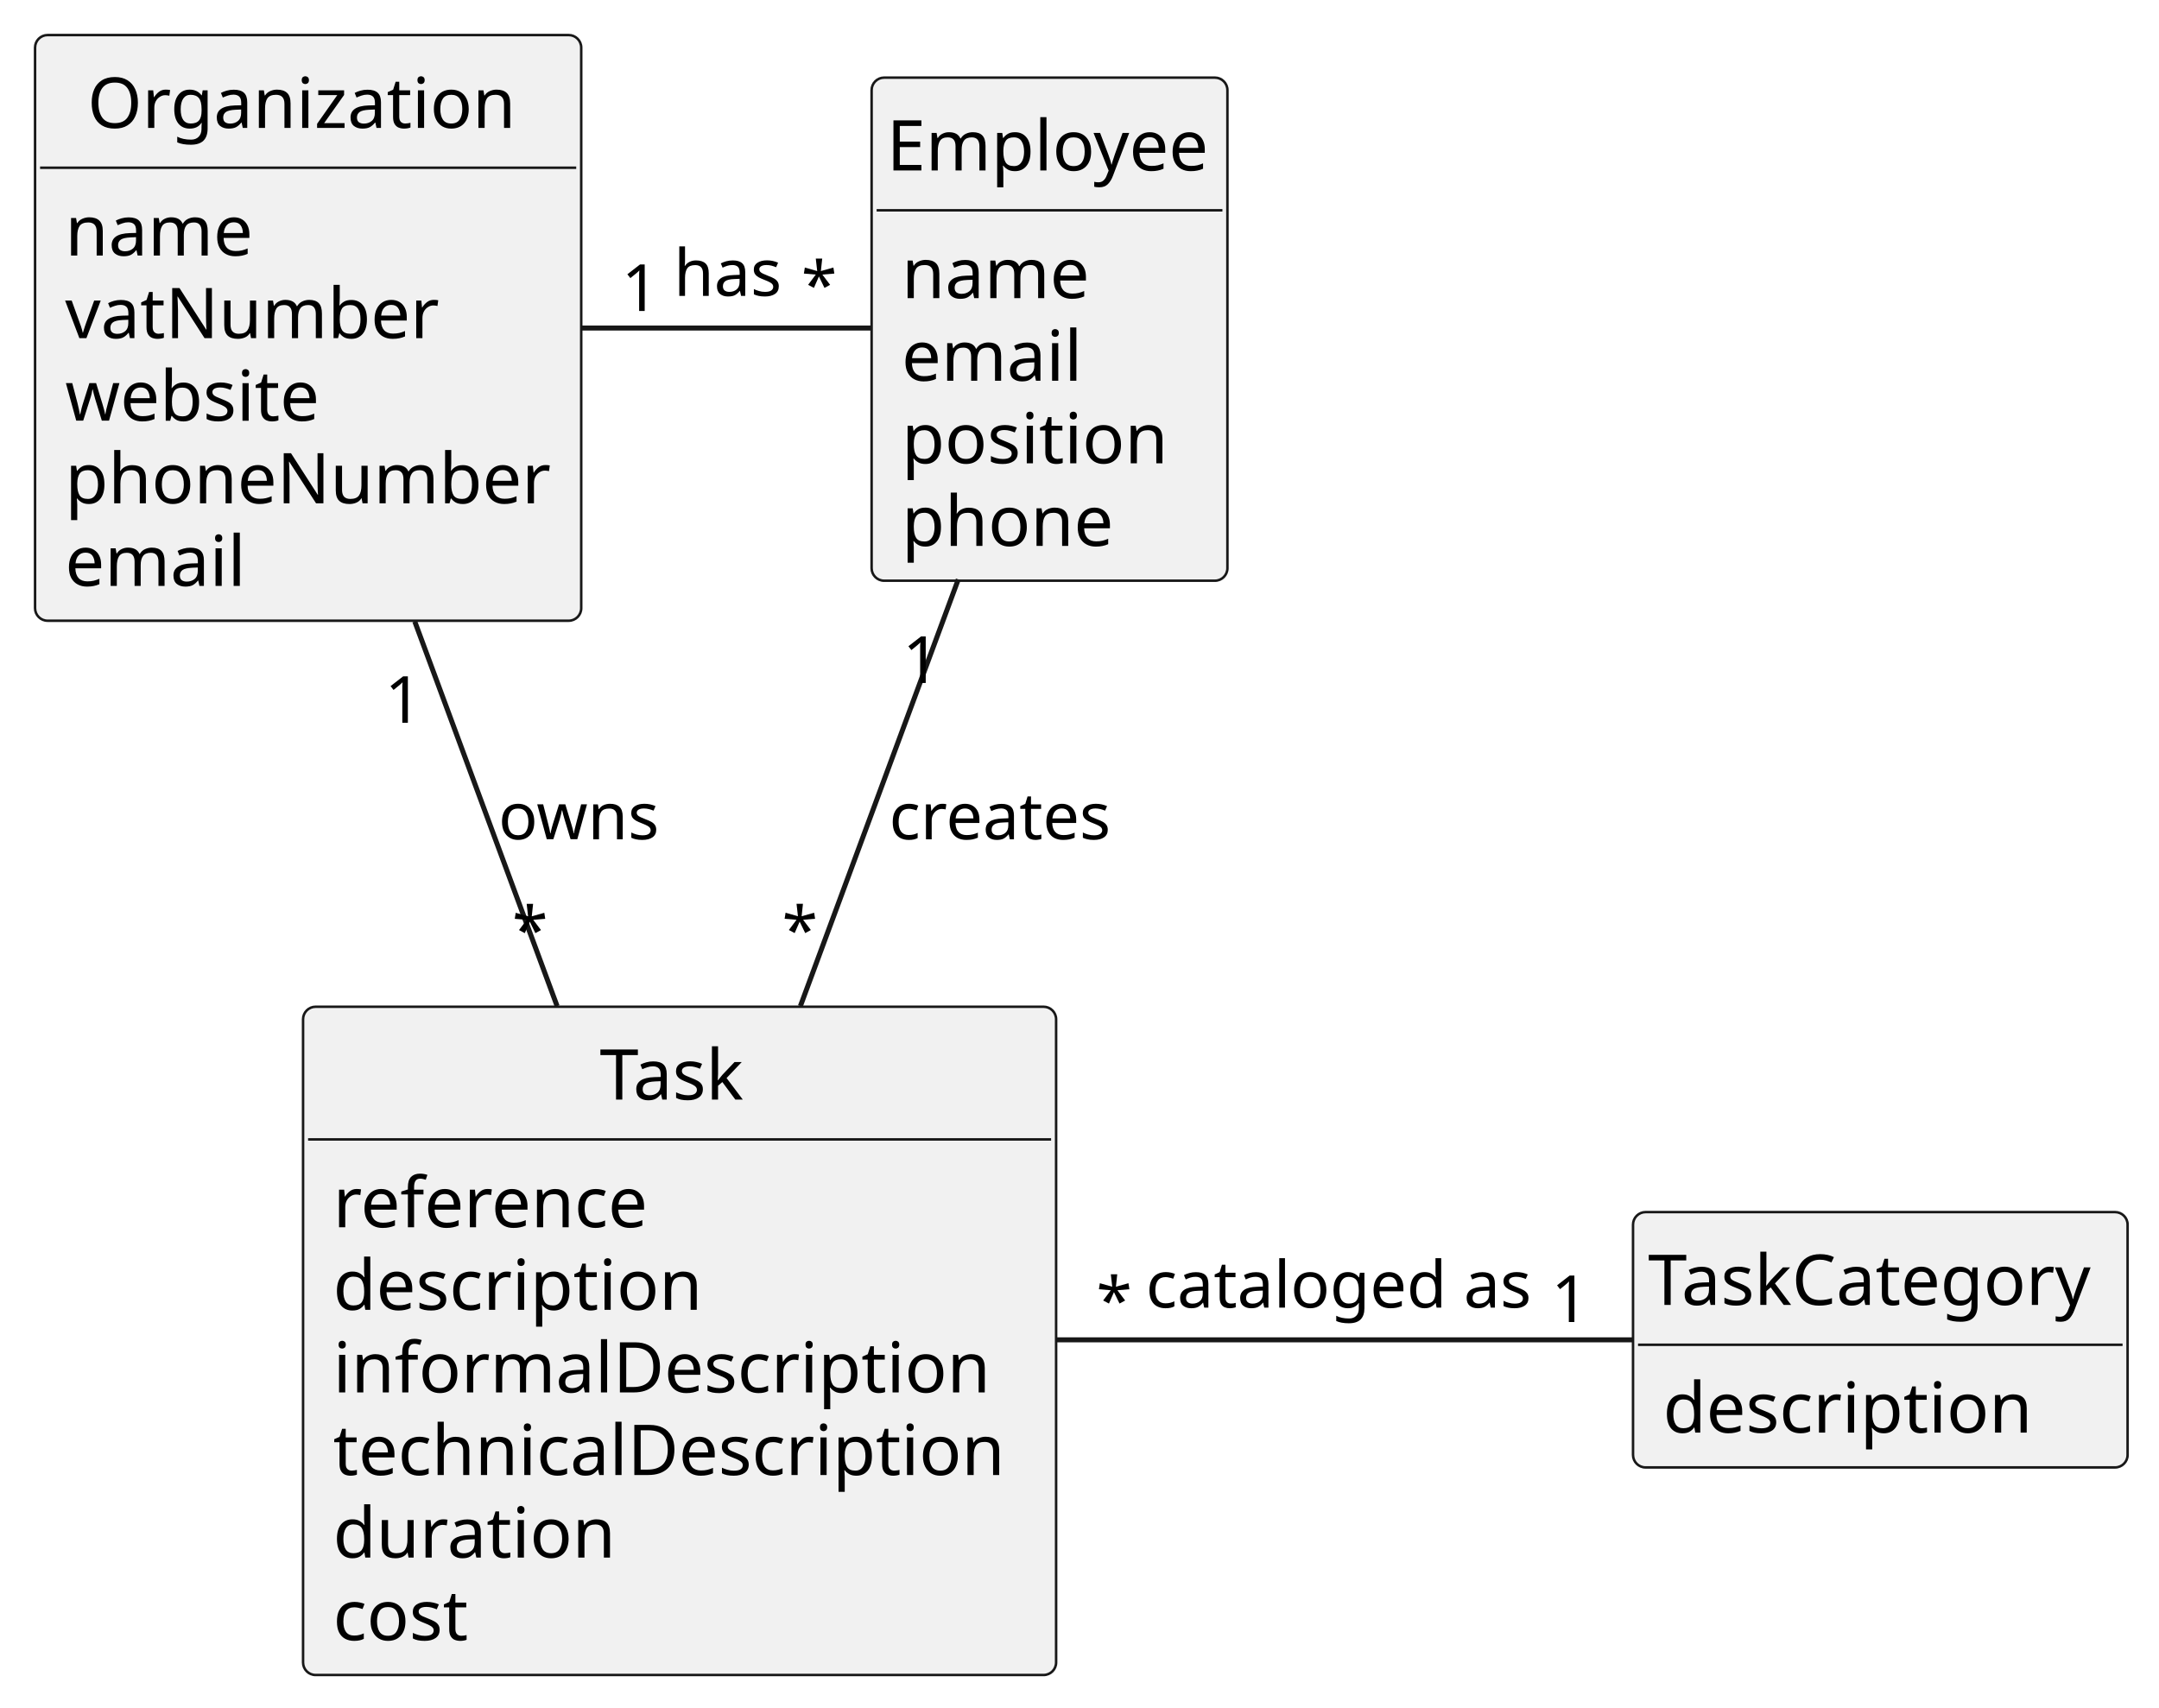
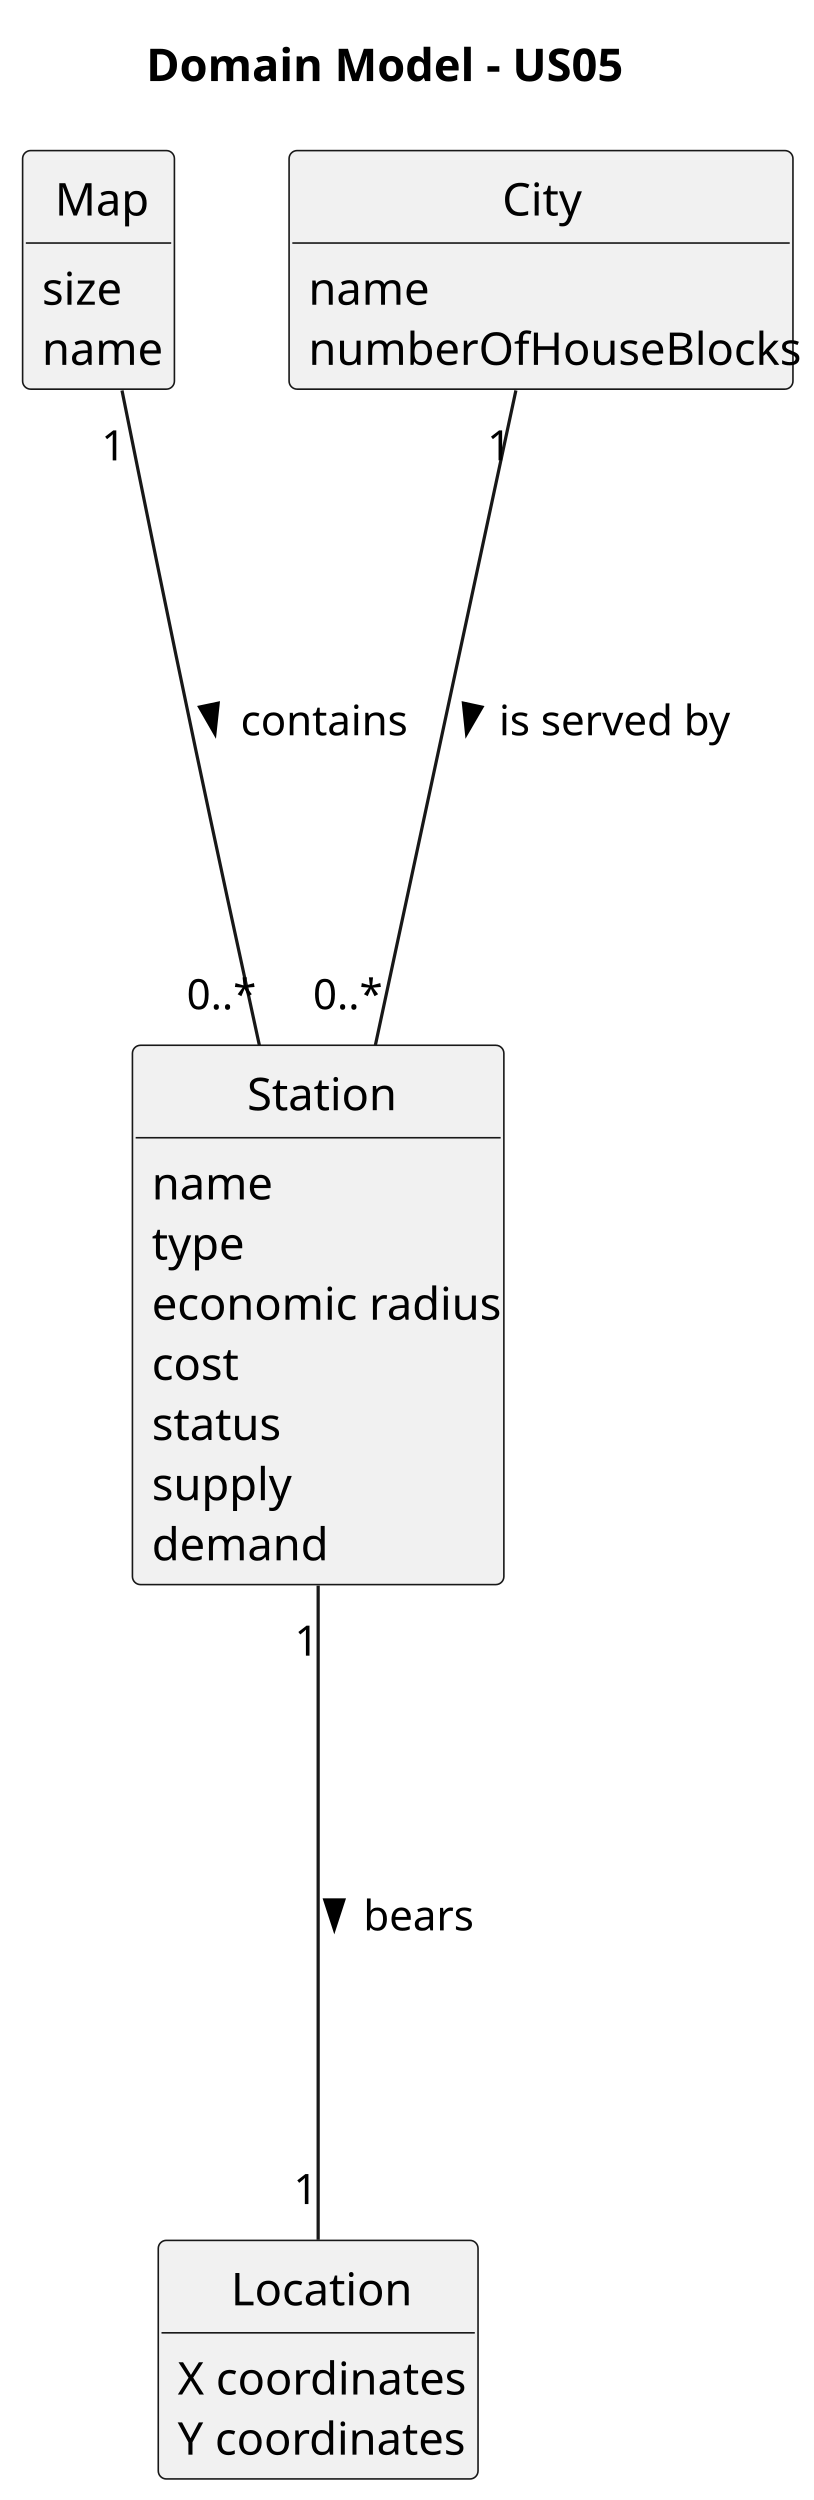
- <svg xmlns="http://www.w3.org/2000/svg" contentStyleType="text/css" height="341px" preserveAspectRatio="none" style="width:431px;height:341px;background:#FFFFFF;" version="1.1" viewBox="0 0 431 341" width="431px" zoomAndPan="magnify">
+ <svg xmlns="http://www.w3.org/2000/svg" contentStyleType="text/css" height="774px" preserveAspectRatio="none" style="width:252px;height:774px;background:#FFFFFF;" version="1.1" viewBox="0 0 252 774" width="252px" zoomAndPan="magnify">
  <defs />
  <g>
-     <g id="elem_Organization">
-       <rect codeLine="14" fill="#F1F1F1" height="116.93" id="Organization" rx="2.5" ry="2.5" style="stroke:#181818;stroke-width:0.5;" width="109.029" x="7" y="7" />
-       <text fill="#000000" font-family="sans-serif" font-size="14" lengthAdjust="spacing" textLength="88.129" x="17.45" y="25.535">Organization</text>
-       <line style="stroke:#181818;stroke-width:0.5;" x1="8" x2="115.029" y1="33.488" y2="33.488" />
-       <text fill="#000000" font-family="sans-serif" font-size="14" lengthAdjust="spacing" textLength="37.29" x="13" y="51.023">name</text>
-       <text fill="#000000" font-family="sans-serif" font-size="14" lengthAdjust="spacing" textLength="74.655" x="13" y="67.512">vatNumber</text>
-       <text fill="#000000" font-family="sans-serif" font-size="14" lengthAdjust="spacing" textLength="51.618" x="13" y="84">website</text>
-       <text fill="#000000" font-family="sans-serif" font-size="14" lengthAdjust="spacing" textLength="97.029" x="13" y="100.488">phoneNumber</text>
-       <text fill="#000000" font-family="sans-serif" font-size="14" lengthAdjust="spacing" textLength="36.695" x="13" y="116.977">email</text>
+     <text fill="#000000" font-family="sans-serif" font-size="14" font-weight="bold" lengthAdjust="spacing" textLength="148" x="45.25" y="25.107">Domain Model - US05</text>
+     <g id="elem_Map">
+       <rect codeLine="11" fill="#F1F1F1" height="73.863" id="Map" rx="2.5" ry="2.5" style="stroke:#181818;stroke-width:0.5;" width="47" x="7" y="46.621" />
+       <text fill="#000000" font-family="sans-serif" font-size="14" lengthAdjust="spacing" textLength="27" x="17" y="66.728">Map</text>
+       <line style="stroke:#181818;stroke-width:0.5;" x1="8" x2="53" y1="75.242" y2="75.242" />
+       <text fill="#000000" font-family="sans-serif" font-size="14" lengthAdjust="spacing" textLength="24" x="13" y="94.35">size</text>
+       <text fill="#000000" font-family="sans-serif" font-size="14" lengthAdjust="spacing" textLength="35" x="13" y="112.971">name</text>
    </g>
-     <g id="elem_Task">
-       <rect codeLine="22" fill="#F1F1F1" height="133.418" id="Task" rx="2.5" ry="2.5" style="stroke:#181818;stroke-width:0.5;" width="150.332" x="60.5" y="201" />
-       <text fill="#000000" font-family="sans-serif" font-size="14" lengthAdjust="spacing" textLength="31.903" x="119.714" y="219.535">Task</text>
-       <line style="stroke:#181818;stroke-width:0.5;" x1="61.5" x2="209.832" y1="227.488" y2="227.488" />
-       <text fill="#000000" font-family="sans-serif" font-size="14" lengthAdjust="spacing" textLength="63.663" x="66.5" y="245.023">reference</text>
-       <text fill="#000000" font-family="sans-serif" font-size="14" lengthAdjust="spacing" textLength="76.077" x="66.5" y="261.512">description</text>
-       <text fill="#000000" font-family="sans-serif" font-size="14" lengthAdjust="spacing" textLength="134.811" x="66.5" y="278">informalDescription</text>
-       <text fill="#000000" font-family="sans-serif" font-size="14" lengthAdjust="spacing" textLength="138.332" x="66.5" y="294.488">technicalDescription</text>
-       <text fill="#000000" font-family="sans-serif" font-size="14" lengthAdjust="spacing" textLength="57.531" x="66.5" y="310.977">duration</text>
-       <text fill="#000000" font-family="sans-serif" font-size="14" lengthAdjust="spacing" textLength="28.144" x="66.5" y="327.465">cost</text>
+     <g id="elem_City">
+       <rect codeLine="16" fill="#F1F1F1" height="73.863" id="City" rx="2.5" ry="2.5" style="stroke:#181818;stroke-width:0.5;" width="156" x="89.5" y="46.621" />
+       <text fill="#000000" font-family="sans-serif" font-size="14" lengthAdjust="spacing" textLength="24" x="155.5" y="66.728">City</text>
+       <line style="stroke:#181818;stroke-width:0.5;" x1="90.5" x2="244.5" y1="75.242" y2="75.242" />
+       <text fill="#000000" font-family="sans-serif" font-size="14" lengthAdjust="spacing" textLength="35" x="95.5" y="94.35">name</text>
+       <text fill="#000000" font-family="sans-serif" font-size="14" lengthAdjust="spacing" textLength="144" x="95.5" y="112.971">numberOfHouseBlocks</text>
    </g>
-     <g id="elem_TaskCategory">
-       <rect codeLine="31" fill="#F1F1F1" height="50.977" id="TaskCategory" rx="2.5" ry="2.5" style="stroke:#181818;stroke-width:0.5;" width="98.73" x="326" y="242" />
-       <text fill="#000000" font-family="sans-serif" font-size="14" lengthAdjust="spacing" textLength="92.73" x="329" y="260.535">TaskCategory</text>
-       <line style="stroke:#181818;stroke-width:0.5;" x1="327" x2="423.729" y1="268.488" y2="268.488" />
-       <text fill="#000000" font-family="sans-serif" font-size="14" lengthAdjust="spacing" textLength="76.077" x="332" y="286.023">description</text>
+     <g id="elem_Location">
+       <rect codeLine="21" fill="#F1F1F1" height="73.863" id="Location" rx="2.5" ry="2.5" style="stroke:#181818;stroke-width:0.5;" width="99" x="49" y="693.621" />
+       <text fill="#000000" font-family="sans-serif" font-size="14" lengthAdjust="spacing" textLength="54" x="71.5" y="713.729">Location</text>
+       <line style="stroke:#181818;stroke-width:0.5;" x1="50" x2="147" y1="722.242" y2="722.242" />
+       <text fill="#000000" font-family="sans-serif" font-size="14" lengthAdjust="spacing" textLength="86" x="55" y="741.35">X coordinates</text>
+       <text fill="#000000" font-family="sans-serif" font-size="14" lengthAdjust="spacing" textLength="87" x="55" y="759.971">Y coordinates</text>
    </g>
-     <g id="elem_Employee">
-       <rect codeLine="35" fill="#F1F1F1" height="100.441" id="Employee" rx="2.5" ry="2.5" style="stroke:#181818;stroke-width:0.5;" width="71.03" x="174" y="15.5" />
-       <text fill="#000000" font-family="sans-serif" font-size="14" lengthAdjust="spacing" textLength="65.03" x="177" y="34.035">Employee</text>
-       <line style="stroke:#181818;stroke-width:0.5;" x1="175" x2="244.03" y1="41.988" y2="41.988" />
-       <text fill="#000000" font-family="sans-serif" font-size="14" lengthAdjust="spacing" textLength="37.29" x="180" y="59.523">name</text>
-       <text fill="#000000" font-family="sans-serif" font-size="14" lengthAdjust="spacing" textLength="36.695" x="180" y="76.012">email</text>
-       <text fill="#000000" font-family="sans-serif" font-size="14" lengthAdjust="spacing" textLength="55.166" x="180" y="92.5">position</text>
-       <text fill="#000000" font-family="sans-serif" font-size="14" lengthAdjust="spacing" textLength="42.588" x="180" y="108.988">phone</text>
+     <g id="elem_Station">
+       <rect codeLine="26" fill="#F1F1F1" height="166.969" id="Station" rx="2.5" ry="2.5" style="stroke:#181818;stroke-width:0.5;" width="115" x="41" y="323.621" />
+       <text fill="#000000" font-family="sans-serif" font-size="14" lengthAdjust="spacing" textLength="44" x="76.5" y="343.728">Station</text>
+       <line style="stroke:#181818;stroke-width:0.5;" x1="42" x2="155" y1="352.242" y2="352.242" />
+       <text fill="#000000" font-family="sans-serif" font-size="14" lengthAdjust="spacing" textLength="35" x="47" y="371.35">name</text>
+       <text fill="#000000" font-family="sans-serif" font-size="14" lengthAdjust="spacing" textLength="27" x="47" y="389.971">type</text>
+       <text fill="#000000" font-family="sans-serif" font-size="14" lengthAdjust="spacing" textLength="103" x="47" y="408.592">economic radius</text>
+       <text fill="#000000" font-family="sans-serif" font-size="14" lengthAdjust="spacing" textLength="26" x="47" y="427.213">cost</text>
+       <text fill="#000000" font-family="sans-serif" font-size="14" lengthAdjust="spacing" textLength="38" x="47" y="445.834">status</text>
+       <text fill="#000000" font-family="sans-serif" font-size="14" lengthAdjust="spacing" textLength="41" x="47" y="464.455">supply</text>
+       <text fill="#000000" font-family="sans-serif" font-size="14" lengthAdjust="spacing" textLength="51" x="47" y="483.076">demand</text>
    </g>
-     <g id="link_Organization_Employee">
-       <path codeLine="42" d="M116.19,65.5 C135.46,65.5 156.6,65.5 173.89,65.5 " fill="none" id="Organization-Employee" style="stroke:#181818;stroke-width:1.0;" />
-       <text fill="#000000" font-family="sans-serif" font-size="13" lengthAdjust="spacing" textLength="21.874" x="134.5" y="59.068">has</text>
-       <text fill="#000000" font-family="sans-serif" font-size="13" lengthAdjust="spacing" textLength="8.22" x="124.089" y="62.086">1</text>
-       <text fill="#000000" font-family="sans-serif" font-size="13" lengthAdjust="spacing" textLength="6.265" x="159.951" y="61.508">*</text>
+     <g id="link_Map_Station">
+       <path codeLine="36" d="M37.77,120.891 C43.76,150.661 52.54,193.901 60.5,231.621 C66.83,261.651 73.95,294.561 80.3,323.611 " fill="none" id="Map-Station" style="stroke:#181818;stroke-width:1.0;" />
+       <polygon fill="#000000" points="66.527,227.16,67.546,217.704,61.793,218.911,66.527,227.16" style="stroke:#000000;stroke-width:1.0;" />
+       <text fill="#000000" font-family="sans-serif" font-size="13" lengthAdjust="spacing" textLength="49" x="74.5" y="227.649">contains</text>
+       <text fill="#000000" font-family="sans-serif" font-size="13" lengthAdjust="spacing" textLength="7" x="31.394" y="142.536">1</text>
+       <text fill="#000000" font-family="sans-serif" font-size="13" lengthAdjust="spacing" textLength="20" x="57.788" y="312.459">0..*</text>
    </g>
-     <g id="link_Organization_Task">
-       <path codeLine="43" d="M82.8,124.08 C91.69,148.08 102.05,176.09 111.22,200.88 " fill="none" id="Organization-Task" style="stroke:#181818;stroke-width:1.0;" />
-       <text fill="#000000" font-family="sans-serif" font-size="13" lengthAdjust="spacing" textLength="32.697" x="99.5" y="167.568">owns</text>
-       <text fill="#000000" font-family="sans-serif" font-size="13" lengthAdjust="spacing" textLength="8.22" x="76.811" y="144.311">1</text>
-       <text fill="#000000" font-family="sans-serif" font-size="13" lengthAdjust="spacing" textLength="6.265" x="102.233" y="190.336">*</text>
+     <g id="link_City_Station">
+       <path codeLine="37" d="M159.72,120.881 C149.23,169.731 130.26,258.121 116.21,323.601 " fill="none" id="City-Station" style="stroke:#181818;stroke-width:1.0;" />
+       <polygon fill="#000000" points="144.451,227.155,149.222,218.928,143.475,217.695,144.451,227.155" style="stroke:#000000;stroke-width:1.0;" />
+       <text fill="#000000" font-family="sans-serif" font-size="13" lengthAdjust="spacing" textLength="69" x="154.5" y="227.649">is served by</text>
+       <text fill="#000000" font-family="sans-serif" font-size="13" lengthAdjust="spacing" textLength="7" x="150.852" y="142.524">1</text>
+       <text fill="#000000" font-family="sans-serif" font-size="13" lengthAdjust="spacing" textLength="20" x="96.897" y="312.448">0..*</text>
    </g>
-     <g id="link_Employee_Task">
-       <path codeLine="45" d="M191.3,115.68 C181.8,141.36 170.05,173.12 159.78,200.87 " fill="none" id="Employee-Task" style="stroke:#181818;stroke-width:1.0;" />
-       <text fill="#000000" font-family="sans-serif" font-size="13" lengthAdjust="spacing" textLength="45.132" x="177.5" y="167.568">creates</text>
-       <text fill="#000000" font-family="sans-serif" font-size="13" lengthAdjust="spacing" textLength="8.22" x="180.191" y="136.35">1</text>
-       <text fill="#000000" font-family="sans-serif" font-size="13" lengthAdjust="spacing" textLength="6.265" x="156.104" y="190.325">*</text>
-     </g>
-     <g id="link_Task_TaskCategory">
-       <path codeLine="47" d="M210.78,267.5 C248.31,267.5 292.65,267.5 325.86,267.5 " fill="none" id="Task-TaskCategory" style="stroke:#181818;stroke-width:1.0;" />
-       <text fill="#000000" font-family="sans-serif" font-size="13" lengthAdjust="spacing" textLength="79.073" x="228.75" y="261.068">cataloged as</text>
-       <text fill="#000000" font-family="sans-serif" font-size="13" lengthAdjust="spacing" textLength="6.265" x="218.849" y="264.289">*</text>
-       <text fill="#000000" font-family="sans-serif" font-size="13" lengthAdjust="spacing" textLength="8.22" x="309.684" y="263.945">1</text>
+     <g id="link_Station_Location">
+       <path codeLine="38" d="M98.5,490.911 C98.5,556.401 98.5,644.671 98.5,693.441 " fill="none" id="Station-Location" style="stroke:#181818;stroke-width:1.0;" />
+       <polygon fill="#000000" points="103.5,597.267,106.439,588.221,100.561,588.221,103.5,597.267" style="stroke:#000000;stroke-width:1.0;" />
+       <text fill="#000000" font-family="sans-serif" font-size="13" lengthAdjust="spacing" textLength="32" x="112.5" y="597.649">bears</text>
+       <text fill="#000000" font-family="sans-serif" font-size="13" lengthAdjust="spacing" textLength="7" x="91.21" y="512.596">1</text>
+       <text fill="#000000" font-family="sans-serif" font-size="13" lengthAdjust="spacing" textLength="7" x="90.877" y="682.371">1</text>
    </g>
  </g>
</svg>
